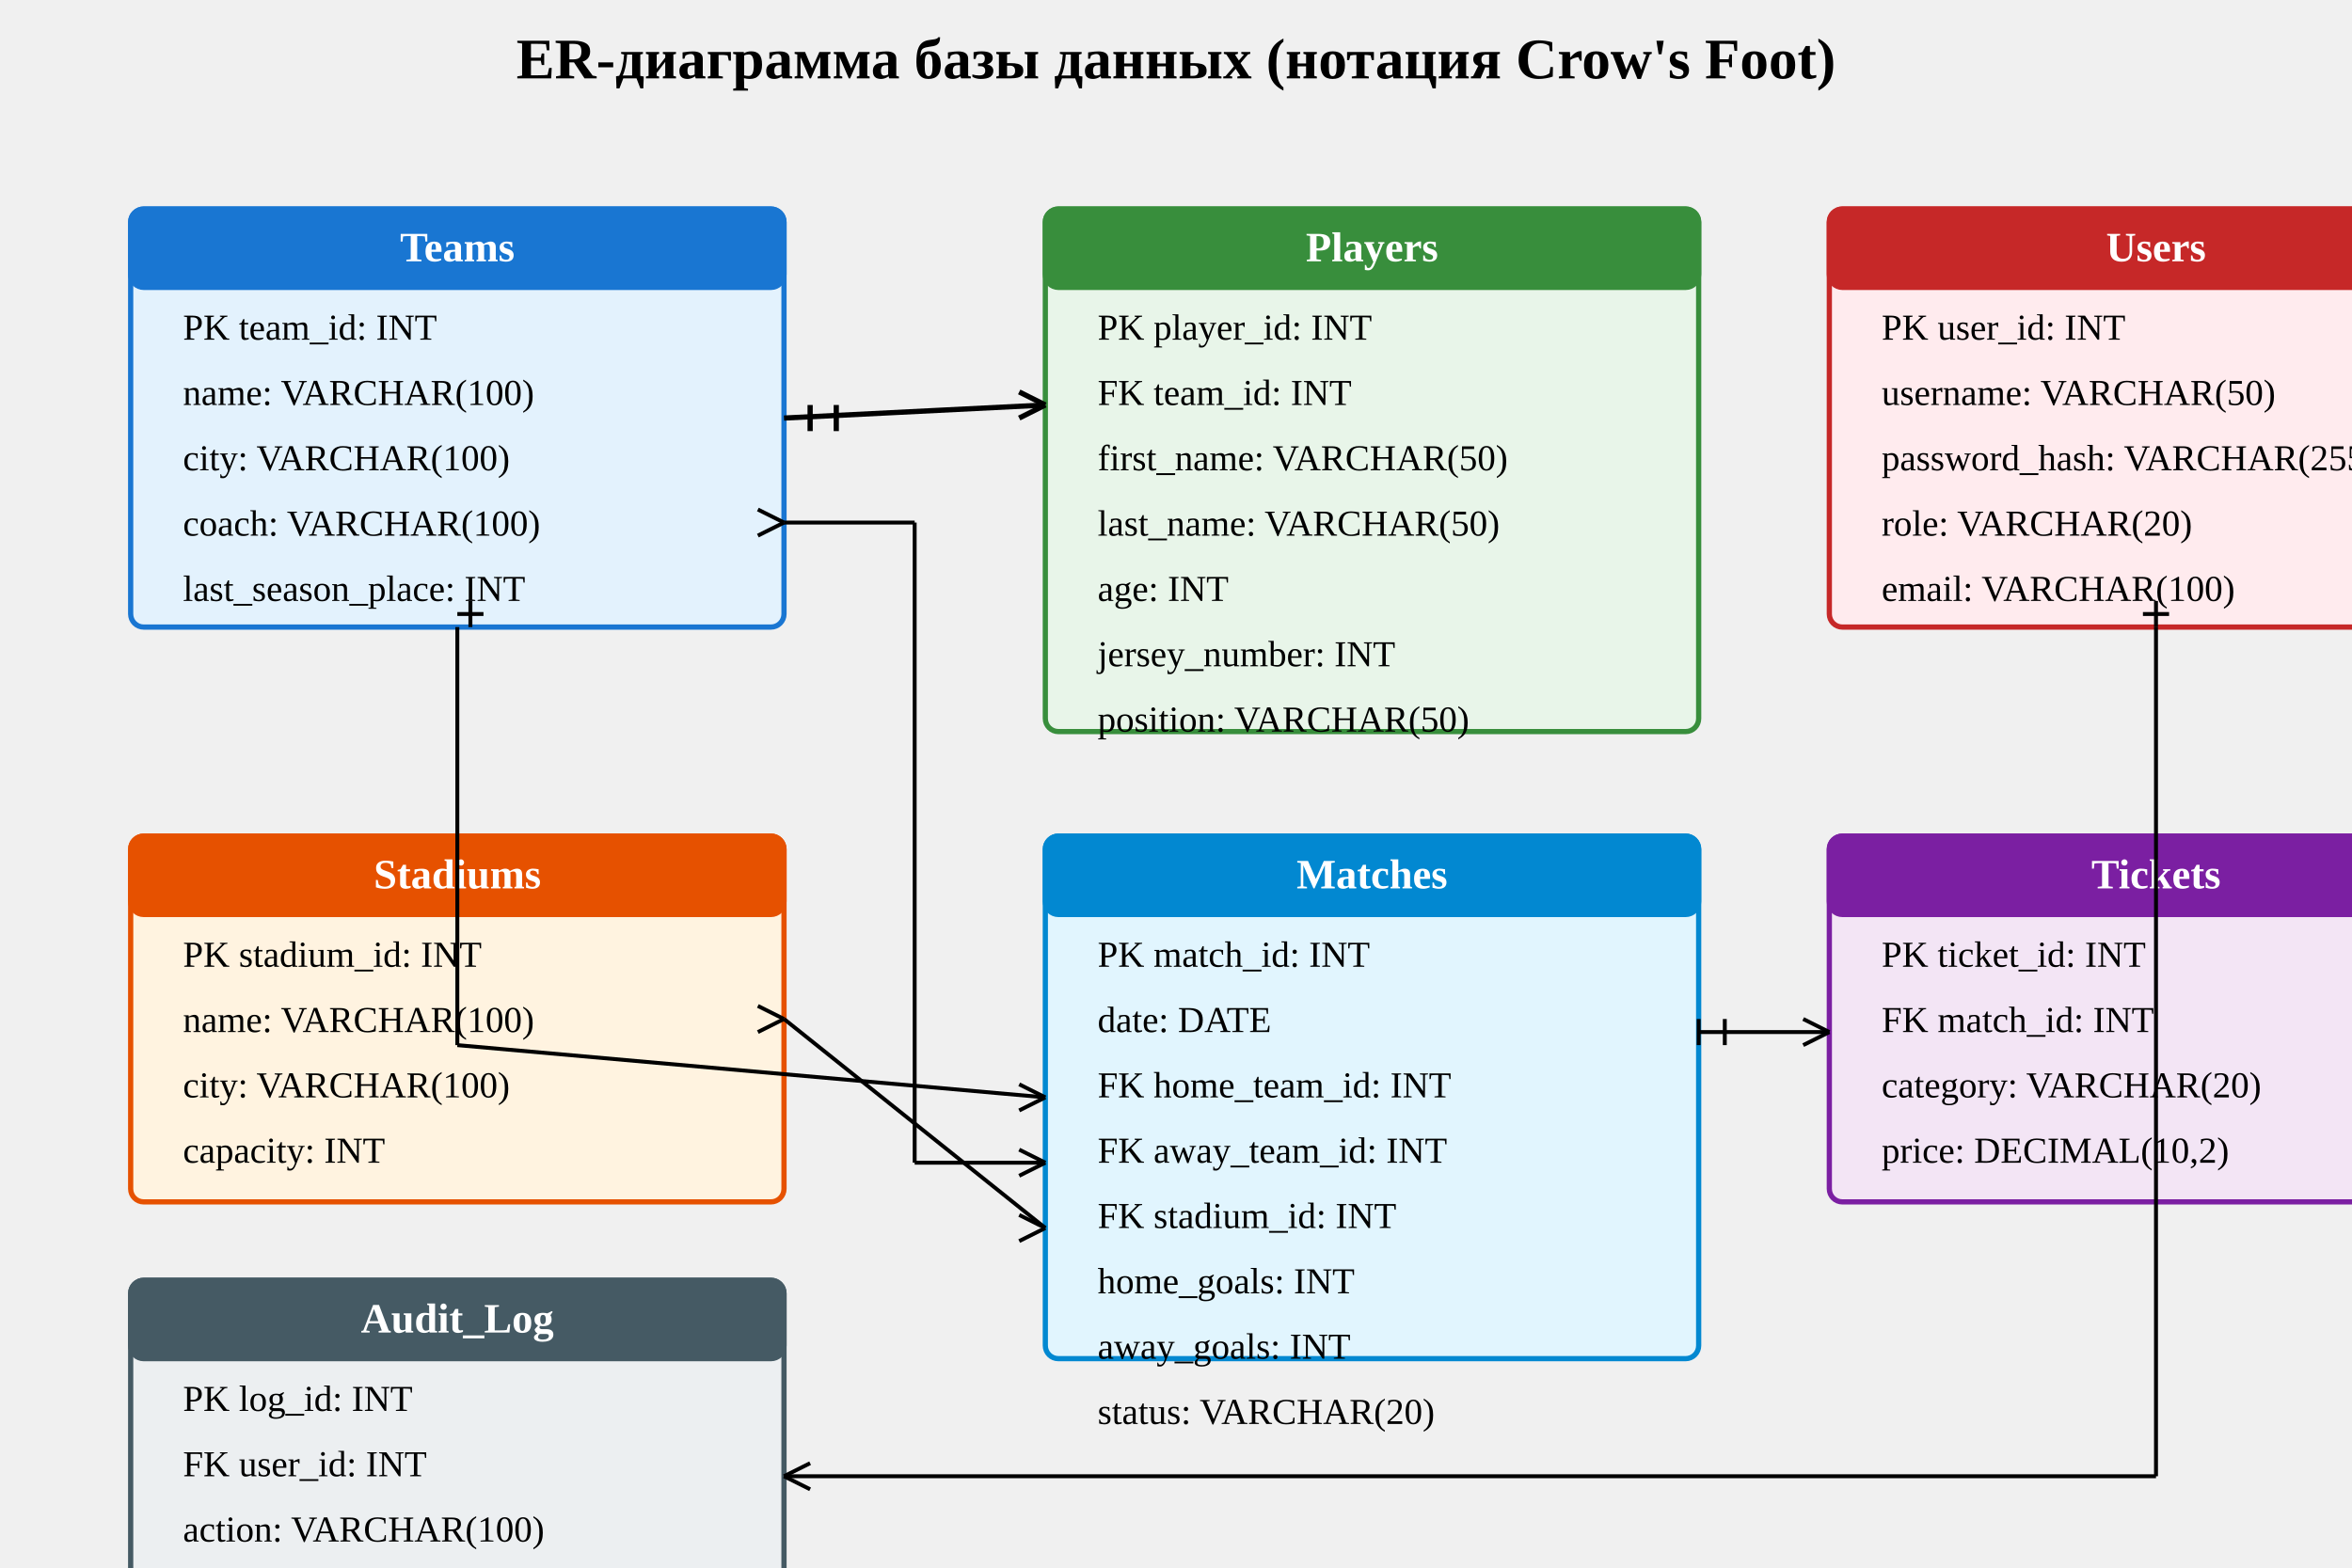
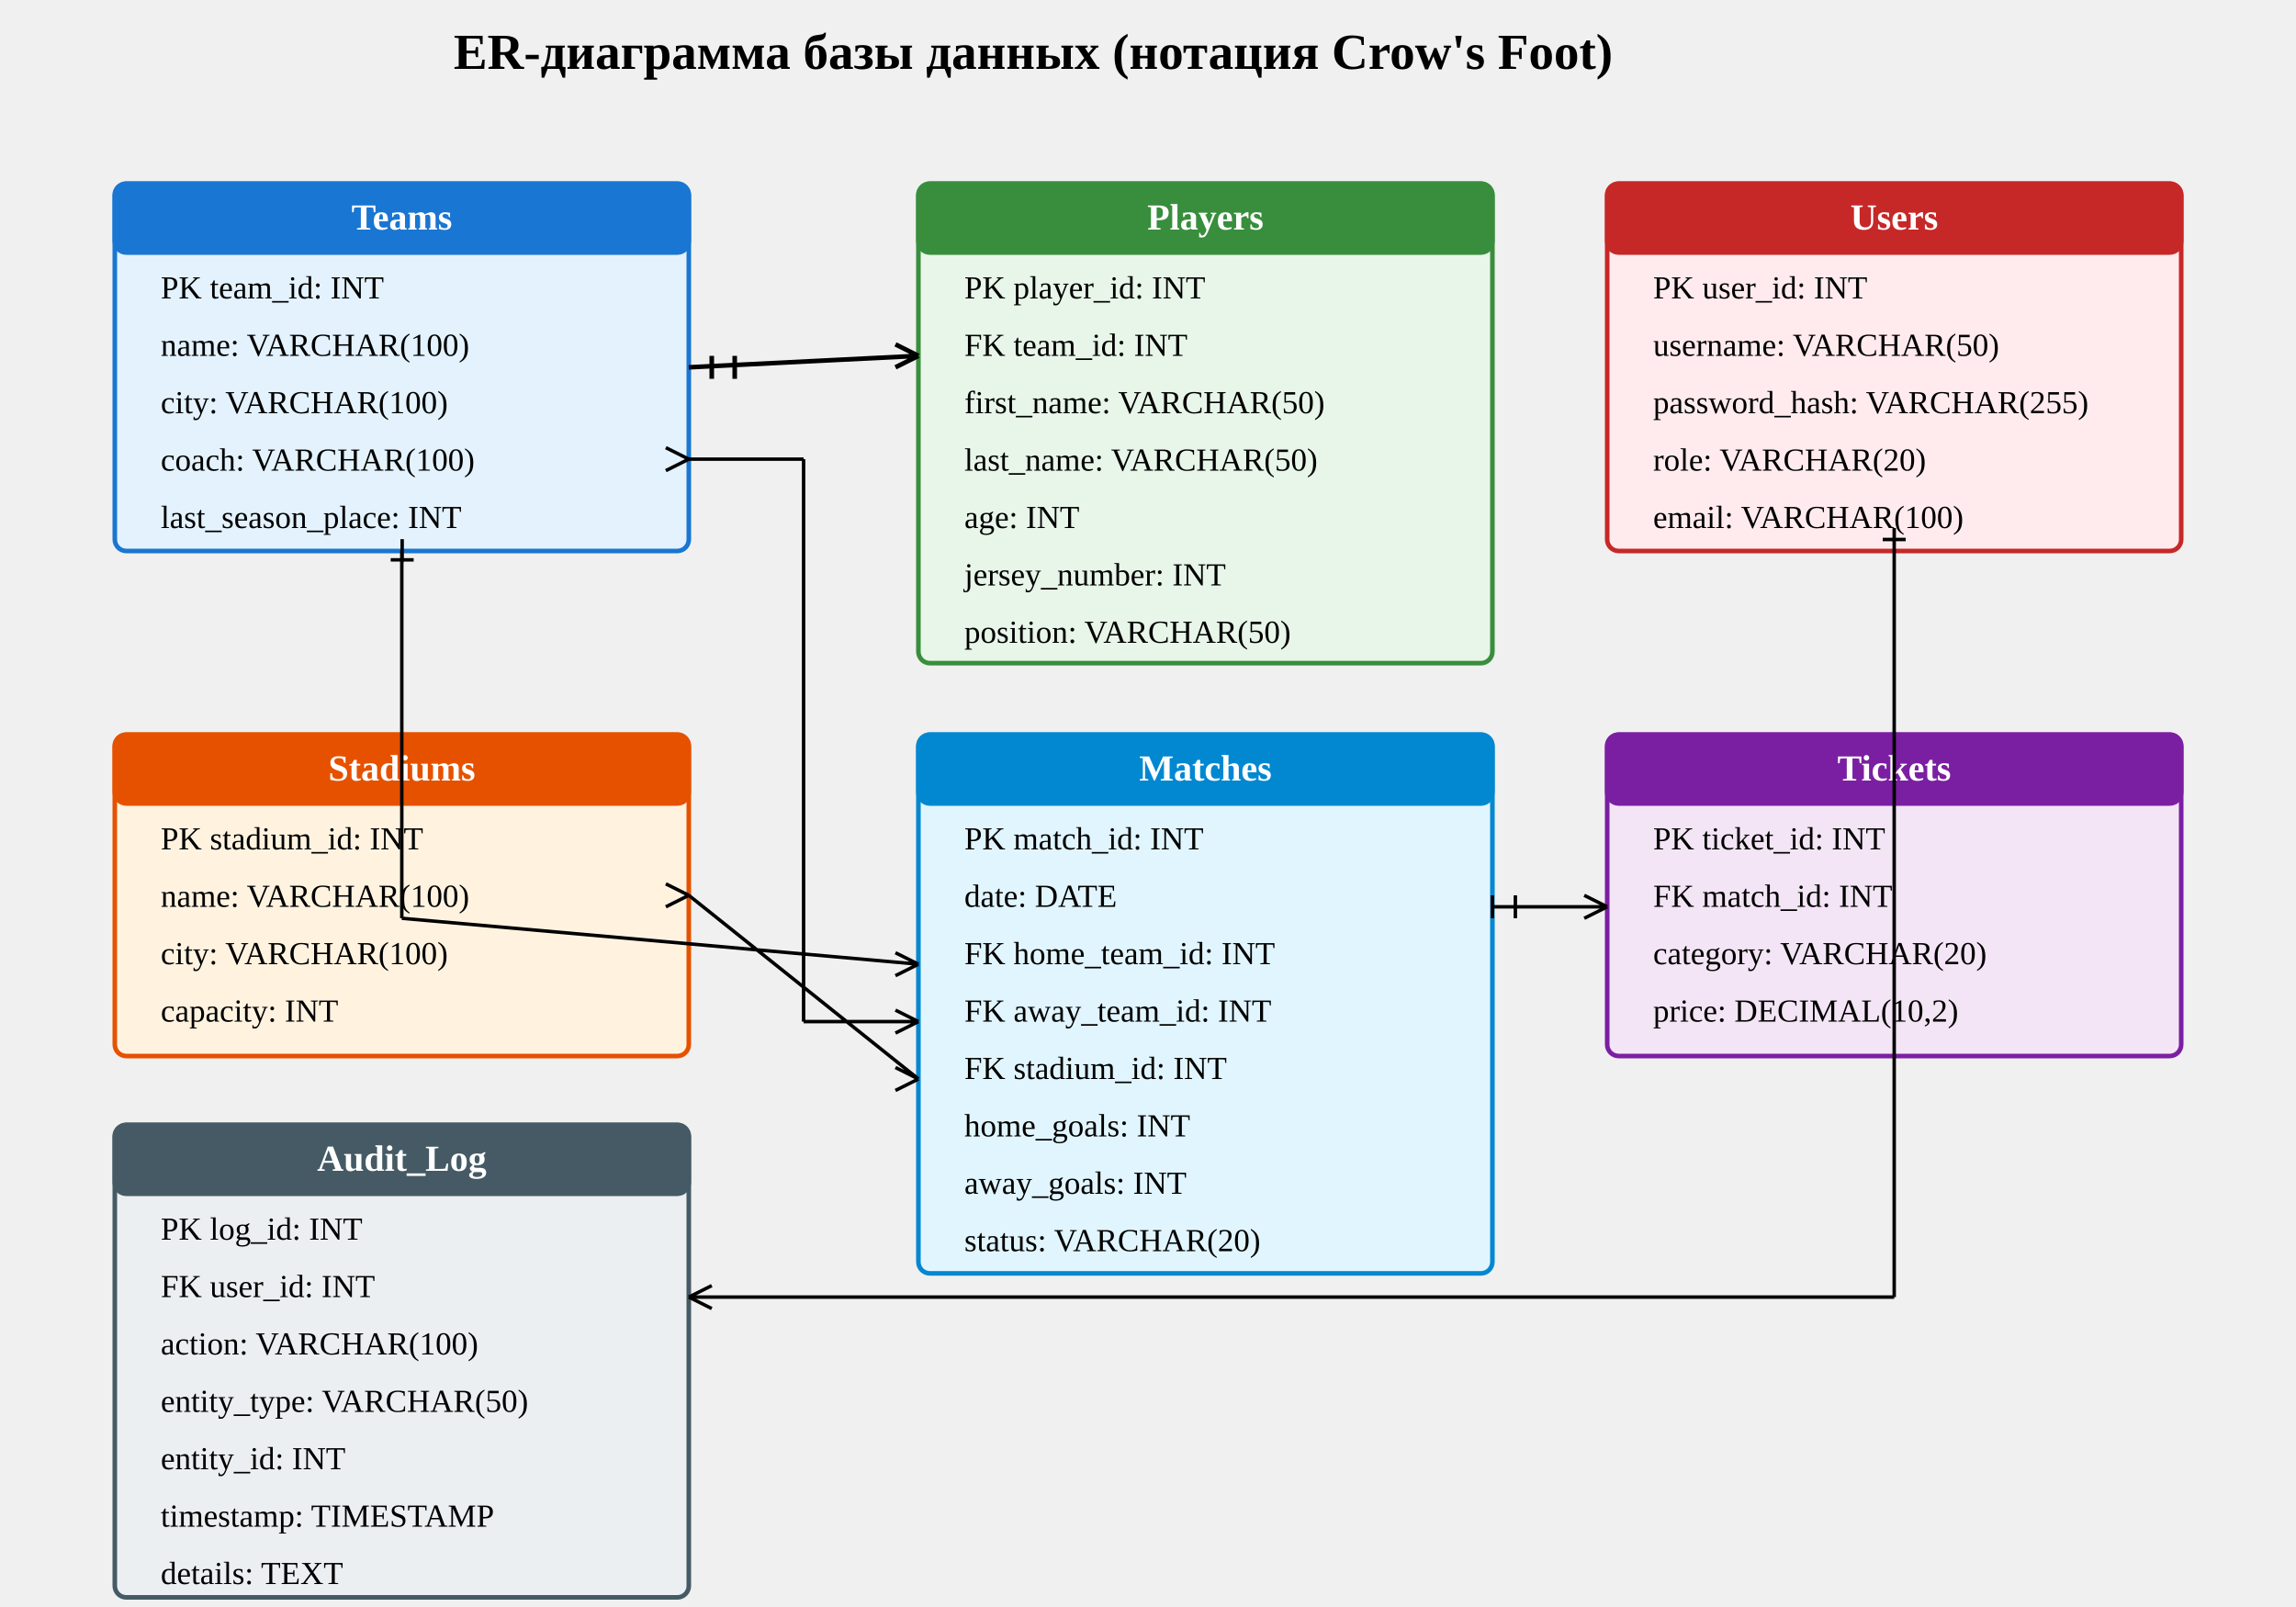
- <svg xmlns="http://www.w3.org/2000/svg" viewBox="0 0 900 600">
-   <text x="450" y="30" text-anchor="middle" font-size="22" font-weight="bold">ER-диаграмма базы данных (нотация Crow's Foot)</text>
-   <rect x="50" y="80" width="250" height="160" fill="#E3F2FD" stroke="#1976D2" stroke-width="2" rx="5" ry="5" />
-   <rect x="50" y="80" width="250" height="30" fill="#1976D2" stroke="#1976D2" stroke-width="2" rx="5" ry="5" />
-   <text x="175" y="100" text-anchor="middle" font-size="16" fill="white" font-weight="bold">Teams</text>
-   <text x="70" y="130" font-size="14">PK team_id: INT</text>
-   <text x="70" y="155" font-size="14">name: VARCHAR(100)</text>
-   <text x="70" y="180" font-size="14">city: VARCHAR(100)</text>
-   <text x="70" y="205" font-size="14">coach: VARCHAR(100)</text>
-   <text x="70" y="230" font-size="14">last_season_place: INT</text>
-   <rect x="400" y="80" width="250" height="200" fill="#E8F5E9" stroke="#388E3C" stroke-width="2" rx="5" ry="5" />
-   <rect x="400" y="80" width="250" height="30" fill="#388E3C" stroke="#388E3C" stroke-width="2" rx="5" ry="5" />
-   <text x="525" y="100" text-anchor="middle" font-size="16" fill="white" font-weight="bold">Players</text>
-   <text x="420" y="130" font-size="14">PK player_id: INT</text>
-   <text x="420" y="155" font-size="14">FK team_id: INT</text>
-   <text x="420" y="180" font-size="14">first_name: VARCHAR(50)</text>
-   <text x="420" y="205" font-size="14">last_name: VARCHAR(50)</text>
-   <text x="420" y="230" font-size="14">age: INT</text>
-   <text x="420" y="255" font-size="14">jersey_number: INT</text>
-   <text x="420" y="280" font-size="14">position: VARCHAR(50)</text>
-   <rect x="50" y="320" width="250" height="140" fill="#FFF3E0" stroke="#E65100" stroke-width="2" rx="5" ry="5" />
-   <rect x="50" y="320" width="250" height="30" fill="#E65100" stroke="#E65100" stroke-width="2" rx="5" ry="5" />
-   <text x="175" y="340" text-anchor="middle" font-size="16" fill="white" font-weight="bold">Stadiums</text>
-   <text x="70" y="370" font-size="14">PK stadium_id: INT</text>
-   <text x="70" y="395" font-size="14">name: VARCHAR(100)</text>
-   <text x="70" y="420" font-size="14">city: VARCHAR(100)</text>
-   <text x="70" y="445" font-size="14">capacity: INT</text>
-   <rect x="400" y="320" width="250" height="200" fill="#E1F5FE" stroke="#0288D1" stroke-width="2" rx="5" ry="5" />
-   <rect x="400" y="320" width="250" height="30" fill="#0288D1" stroke="#0288D1" stroke-width="2" rx="5" ry="5" />
-   <text x="525" y="340" text-anchor="middle" font-size="16" fill="white" font-weight="bold">Matches</text>
-   <text x="420" y="370" font-size="14">PK match_id: INT</text>
-   <text x="420" y="395" font-size="14">date: DATE</text>
-   <text x="420" y="420" font-size="14">FK home_team_id: INT</text>
-   <text x="420" y="445" font-size="14">FK away_team_id: INT</text>
-   <text x="420" y="470" font-size="14">FK stadium_id: INT</text>
-   <text x="420" y="495" font-size="14">home_goals: INT</text>
-   <text x="420" y="520" font-size="14">away_goals: INT</text>
-   <text x="420" y="545" font-size="14">status: VARCHAR(20)</text>
-   <rect x="700" y="320" width="250" height="140" fill="#F3E5F5" stroke="#7B1FA2" stroke-width="2" rx="5" ry="5" />
-   <rect x="700" y="320" width="250" height="30" fill="#7B1FA2" stroke="#7B1FA2" stroke-width="2" rx="5" ry="5" />
-   <text x="825" y="340" text-anchor="middle" font-size="16" fill="white" font-weight="bold">Tickets</text>
-   <text x="720" y="370" font-size="14">PK ticket_id: INT</text>
-   <text x="720" y="395" font-size="14">FK match_id: INT</text>
-   <text x="720" y="420" font-size="14">category: VARCHAR(20)</text>
-   <text x="720" y="445" font-size="14">price: DECIMAL(10,2)</text>
-   <rect x="700" y="80" width="250" height="160" fill="#FFEBEE" stroke="#C62828" stroke-width="2" rx="5" ry="5" />
-   <rect x="700" y="80" width="250" height="30" fill="#C62828" stroke="#C62828" stroke-width="2" rx="5" ry="5" />
-   <text x="825" y="100" text-anchor="middle" font-size="16" fill="white" font-weight="bold">Users</text>
-   <text x="720" y="130" font-size="14">PK user_id: INT</text>
-   <text x="720" y="155" font-size="14">username: VARCHAR(50)</text>
-   <text x="720" y="180" font-size="14">password_hash: VARCHAR(255)</text>
-   <text x="720" y="205" font-size="14">role: VARCHAR(20)</text>
-   <text x="720" y="230" font-size="14">email: VARCHAR(100)</text>
-   <rect x="50" y="490" width="250" height="180" fill="#ECEFF1" stroke="#455A64" stroke-width="2" rx="5" ry="5" />
-   <rect x="50" y="490" width="250" height="30" fill="#455A64" stroke="#455A64" stroke-width="2" rx="5" ry="5" />
-   <text x="175" y="510" text-anchor="middle" font-size="16" fill="white" font-weight="bold">Audit_Log</text>
-   <text x="70" y="540" font-size="14">PK log_id: INT</text>
-   <text x="70" y="565" font-size="14">FK user_id: INT</text>
-   <text x="70" y="590" font-size="14">action: VARCHAR(100)</text>
-   <text x="70" y="615" font-size="14">entity_type: VARCHAR(50)</text>
-   <text x="70" y="640" font-size="14">entity_id: INT</text>
-   <text x="70" y="665" font-size="14">timestamp: TIMESTAMP</text>
-   <text x="70" y="690" font-size="14">details: TEXT</text>
-   <line x1="300" y1="160" x2="400" y2="155" stroke="#000" stroke-width="2" />
-   <line x1="310" y1="155" x2="310" y2="165" stroke="#000" stroke-width="2" />
-   <line x1="320" y1="155" x2="320" y2="165" stroke="#000" stroke-width="2" />
-   <line x1="390" y1="150" x2="400" y2="155" stroke="#000" stroke-width="2" />
-   <line x1="390" y1="160" x2="400" y2="155" stroke="#000" stroke-width="2" />
-   <line x1="175" y1="240" x2="175" y2="400" stroke="#000" stroke-width="1.5" />
-   <line x1="175" y1="400" x2="400" y2="420" stroke="#000" stroke-width="1.5" />
-   <line x1="175" y1="235" x2="185" y2="235" stroke="#000" stroke-width="1.5" />
-   <line x1="180" y1="230" x2="180" y2="240" stroke="#000" stroke-width="1.5" />
-   <line x1="390" y1="415" x2="400" y2="420" stroke="#000" stroke-width="1.5" />
-   <line x1="390" y1="425" x2="400" y2="420" stroke="#000" stroke-width="1.5" />
-   <line x1="300" y1="200" x2="350" y2="200" stroke="#000" stroke-width="1.5" />
-   <line x1="350" y1="200" x2="350" y2="445" stroke="#000" stroke-width="1.5" />
-   <line x1="350" y1="445" x2="400" y2="445" stroke="#000" stroke-width="1.5" />
-   <line x1="290" y1="195" x2="300" y2="200" stroke="#000" stroke-width="1.5" />
-   <line x1="290" y1="205" x2="300" y2="200" stroke="#000" stroke-width="1.5" />
-   <line x1="390" y1="440" x2="400" y2="445" stroke="#000" stroke-width="1.5" />
-   <line x1="390" y1="450" x2="400" y2="445" stroke="#000" stroke-width="1.5" />
-   <line x1="300" y1="390" x2="400" y2="470" stroke="#000" stroke-width="1.5" />
-   <line x1="290" y1="385" x2="300" y2="390" stroke="#000" stroke-width="1.5" />
-   <line x1="290" y1="395" x2="300" y2="390" stroke="#000" stroke-width="1.5" />
-   <line x1="390" y1="465" x2="400" y2="470" stroke="#000" stroke-width="1.5" />
-   <line x1="390" y1="475" x2="400" y2="470" stroke="#000" stroke-width="1.5" />
-   <line x1="650" y1="395" x2="700" y2="395" stroke="#000" stroke-width="1.5" />
-   <line x1="650" y1="390" x2="650" y2="400" stroke="#000" stroke-width="1.5" />
-   <line x1="660" y1="390" x2="660" y2="400" stroke="#000" stroke-width="1.5" />
-   <line x1="690" y1="390" x2="700" y2="395" stroke="#000" stroke-width="1.5" />
-   <line x1="690" y1="400" x2="700" y2="395" stroke="#000" stroke-width="1.5" />
-   <line x1="825" y1="240" x2="825" y2="565" stroke="#000" stroke-width="1.5" />
-   <line x1="825" y1="565" x2="300" y2="565" stroke="#000" stroke-width="1.5" />
-   <line x1="820" y1="235" x2="830" y2="235" stroke="#000" stroke-width="1.5" />
-   <line x1="825" y1="230" x2="825" y2="240" stroke="#000" stroke-width="1.5" />
-   <line x1="310" y1="560" x2="300" y2="565" stroke="#000" stroke-width="1.5" />
-   <line x1="310" y1="570" x2="300" y2="565" stroke="#000" stroke-width="1.5" />
+ <svg xmlns="http://www.w3.org/2000/svg" width="1000" height="700">
+   <g class="layer">
+     <text font-size="22" font-weight="bold" text-anchor="middle" x="450" y="30">ER-диаграмма базы данных (нотация Crow's Foot)</text>
+     <rect fill="#E3F2FD" height="160" rx="5" ry="5" stroke="#1976D2" stroke-width="2" width="250" x="50" y="80" />
+     <rect fill="#1976D2" height="30" rx="5" ry="5" stroke="#1976D2" stroke-width="2" width="250" x="50" y="80" />
+     <text fill="#fff" font-size="16" font-weight="bold" text-anchor="middle" x="175" y="100">Teams</text>
+     <text font-size="14" x="70" y="130">PK team_id: INT</text>
+     <text font-size="14" x="70" y="155">name: VARCHAR(100)</text>
+     <text font-size="14" x="70" y="180">city: VARCHAR(100)</text>
+     <text font-size="14" x="70" y="205">coach: VARCHAR(100)</text>
+     <text font-size="14" x="70" y="230">last_season_place: INT</text>
+     <rect fill="#E8F5E9" height="208.87" rx="5" ry="5" stroke="#388E3C" stroke-width="2" width="250" x="400" y="80" />
+     <rect fill="#388E3C" height="30" rx="5" ry="5" stroke="#388E3C" stroke-width="2" width="250" x="400" y="80" />
+     <text fill="#fff" font-size="16" font-weight="bold" text-anchor="middle" x="525" y="100">Players</text>
+     <text font-size="14" x="420" y="130">PK player_id: INT</text>
+     <text font-size="14" x="420" y="155">FK team_id: INT</text>
+     <text font-size="14" x="420" y="180">first_name: VARCHAR(50)</text>
+     <text font-size="14" x="420" y="205">last_name: VARCHAR(50)</text>
+     <text font-size="14" x="420" y="230">age: INT</text>
+     <text font-size="14" x="420" y="255">jersey_number: INT</text>
+     <text font-size="14" x="420" y="280">position: VARCHAR(50)</text>
+     <rect fill="#FFF3E0" height="140" rx="5" ry="5" stroke="#E65100" stroke-width="2" width="250" x="50" y="320" />
+     <rect fill="#E65100" height="30" rx="5" ry="5" stroke="#E65100" stroke-width="2" width="250" x="50" y="320" />
+     <text fill="#fff" font-size="16" font-weight="bold" text-anchor="middle" x="175" y="340">Stadiums</text>
+     <text font-size="14" x="70" y="370">PK stadium_id: INT</text>
+     <text font-size="14" x="70" y="395">name: VARCHAR(100)</text>
+     <text font-size="14" x="70" y="420">city: VARCHAR(100)</text>
+     <text font-size="14" x="70" y="445">capacity: INT</text>
+     <rect fill="#E1F5FE" height="234.68" rx="5" ry="5" stroke="#0288D1" stroke-width="2" width="250" x="400" y="320" />
+     <rect fill="#0288D1" height="30" rx="5" ry="5" stroke="#0288D1" stroke-width="2" width="250" x="400" y="320" />
+     <text fill="#fff" font-size="16" font-weight="bold" text-anchor="middle" x="525" y="340">Matches</text>
+     <text font-size="14" x="420" y="370">PK match_id: INT</text>
+     <text font-size="14" x="420" y="395">date: DATE</text>
+     <text font-size="14" x="420" y="420">FK home_team_id: INT</text>
+     <text font-size="14" x="420" y="445">FK away_team_id: INT</text>
+     <text font-size="14" x="420" y="470">FK stadium_id: INT</text>
+     <text font-size="14" x="420" y="495">home_goals: INT</text>
+     <text font-size="14" x="420" y="520">away_goals: INT</text>
+     <text font-size="14" x="420" y="545">status: VARCHAR(20)</text>
+     <rect fill="#F3E5F5" height="140" rx="5" ry="5" stroke="#7B1FA2" stroke-width="2" width="250" x="700" y="320" />
+     <rect fill="#7B1FA2" height="30" rx="5" ry="5" stroke="#7B1FA2" stroke-width="2" width="250" x="700" y="320" />
+     <text fill="#fff" font-size="16" font-weight="bold" text-anchor="middle" x="825" y="340">Tickets</text>
+     <text font-size="14" x="720" y="370">PK ticket_id: INT</text>
+     <text font-size="14" x="720" y="395">FK match_id: INT</text>
+     <text font-size="14" x="720" y="420">category: VARCHAR(20)</text>
+     <text font-size="14" x="720" y="445">price: DECIMAL(10,2)</text>
+     <rect fill="#FFEBEE" height="160" rx="5" ry="5" stroke="#C62828" stroke-width="2" width="250" x="700" y="80" />
+     <rect fill="#C62828" height="30" rx="5" ry="5" stroke="#C62828" stroke-width="2" width="250" x="700" y="80" />
+     <text fill="#fff" font-size="16" font-weight="bold" text-anchor="middle" x="825" y="100">Users</text>
+     <text font-size="14" x="720" y="130">PK user_id: INT</text>
+     <text font-size="14" x="720" y="155">username: VARCHAR(50)</text>
+     <text font-size="14" x="720" y="180">password_hash: VARCHAR(255)</text>
+     <text font-size="14" x="720" y="205">role: VARCHAR(20)</text>
+     <text font-size="14" x="720" y="230">email: VARCHAR(100)</text>
+     <rect fill="#ECEFF1" height="205.81" rx="5" ry="5" stroke="#455A64" stroke-width="2" width="250" x="50" y="490" />
+     <rect fill="#455A64" height="30" rx="5" ry="5" stroke="#455A64" stroke-width="2" width="250" x="50" y="490" />
+     <text fill="#fff" font-size="16" font-weight="bold" text-anchor="middle" x="175" y="510">Audit_Log</text>
+     <text font-size="14" x="70" y="540">PK log_id: INT</text>
+     <text font-size="14" x="70" y="565">FK user_id: INT</text>
+     <text font-size="14" x="70" y="590">action: VARCHAR(100)</text>
+     <text font-size="14" x="70" y="615">entity_type: VARCHAR(50)</text>
+     <text font-size="14" x="70" y="640">entity_id: INT</text>
+     <text font-size="14" x="70" y="665">timestamp: TIMESTAMP</text>
+     <text font-size="14" x="70" y="690">details: TEXT</text>
+     <path stroke="#000" stroke-width="2" d="m300 160 100-5M310 155v10M320 155v10M390 150l10 5M390 160l10-5" />
+     <path stroke="#000" stroke-width="1.5" d="M175 240v160M175 400l225 20M170.16 243.87h10M175.16 234.84v10M390 415l10 5M390 425l10-5M300 200h50M350 200v245M350 445h50M290 195l10 5M290 205l10-5M390 440l10 5M390 450l10-5M300 390l100 80M290 385l10 5M290 395l10-5M390 465l10 5M390 475l10-5M650 395h50M650 390v10M660 390v10M690 390l10 5M690 400l10-5M825 240v325M825 565H300M820 235h10M825 230v10M310 560l-10 5M310 570l-10-5" />
+   </g>
</svg>
